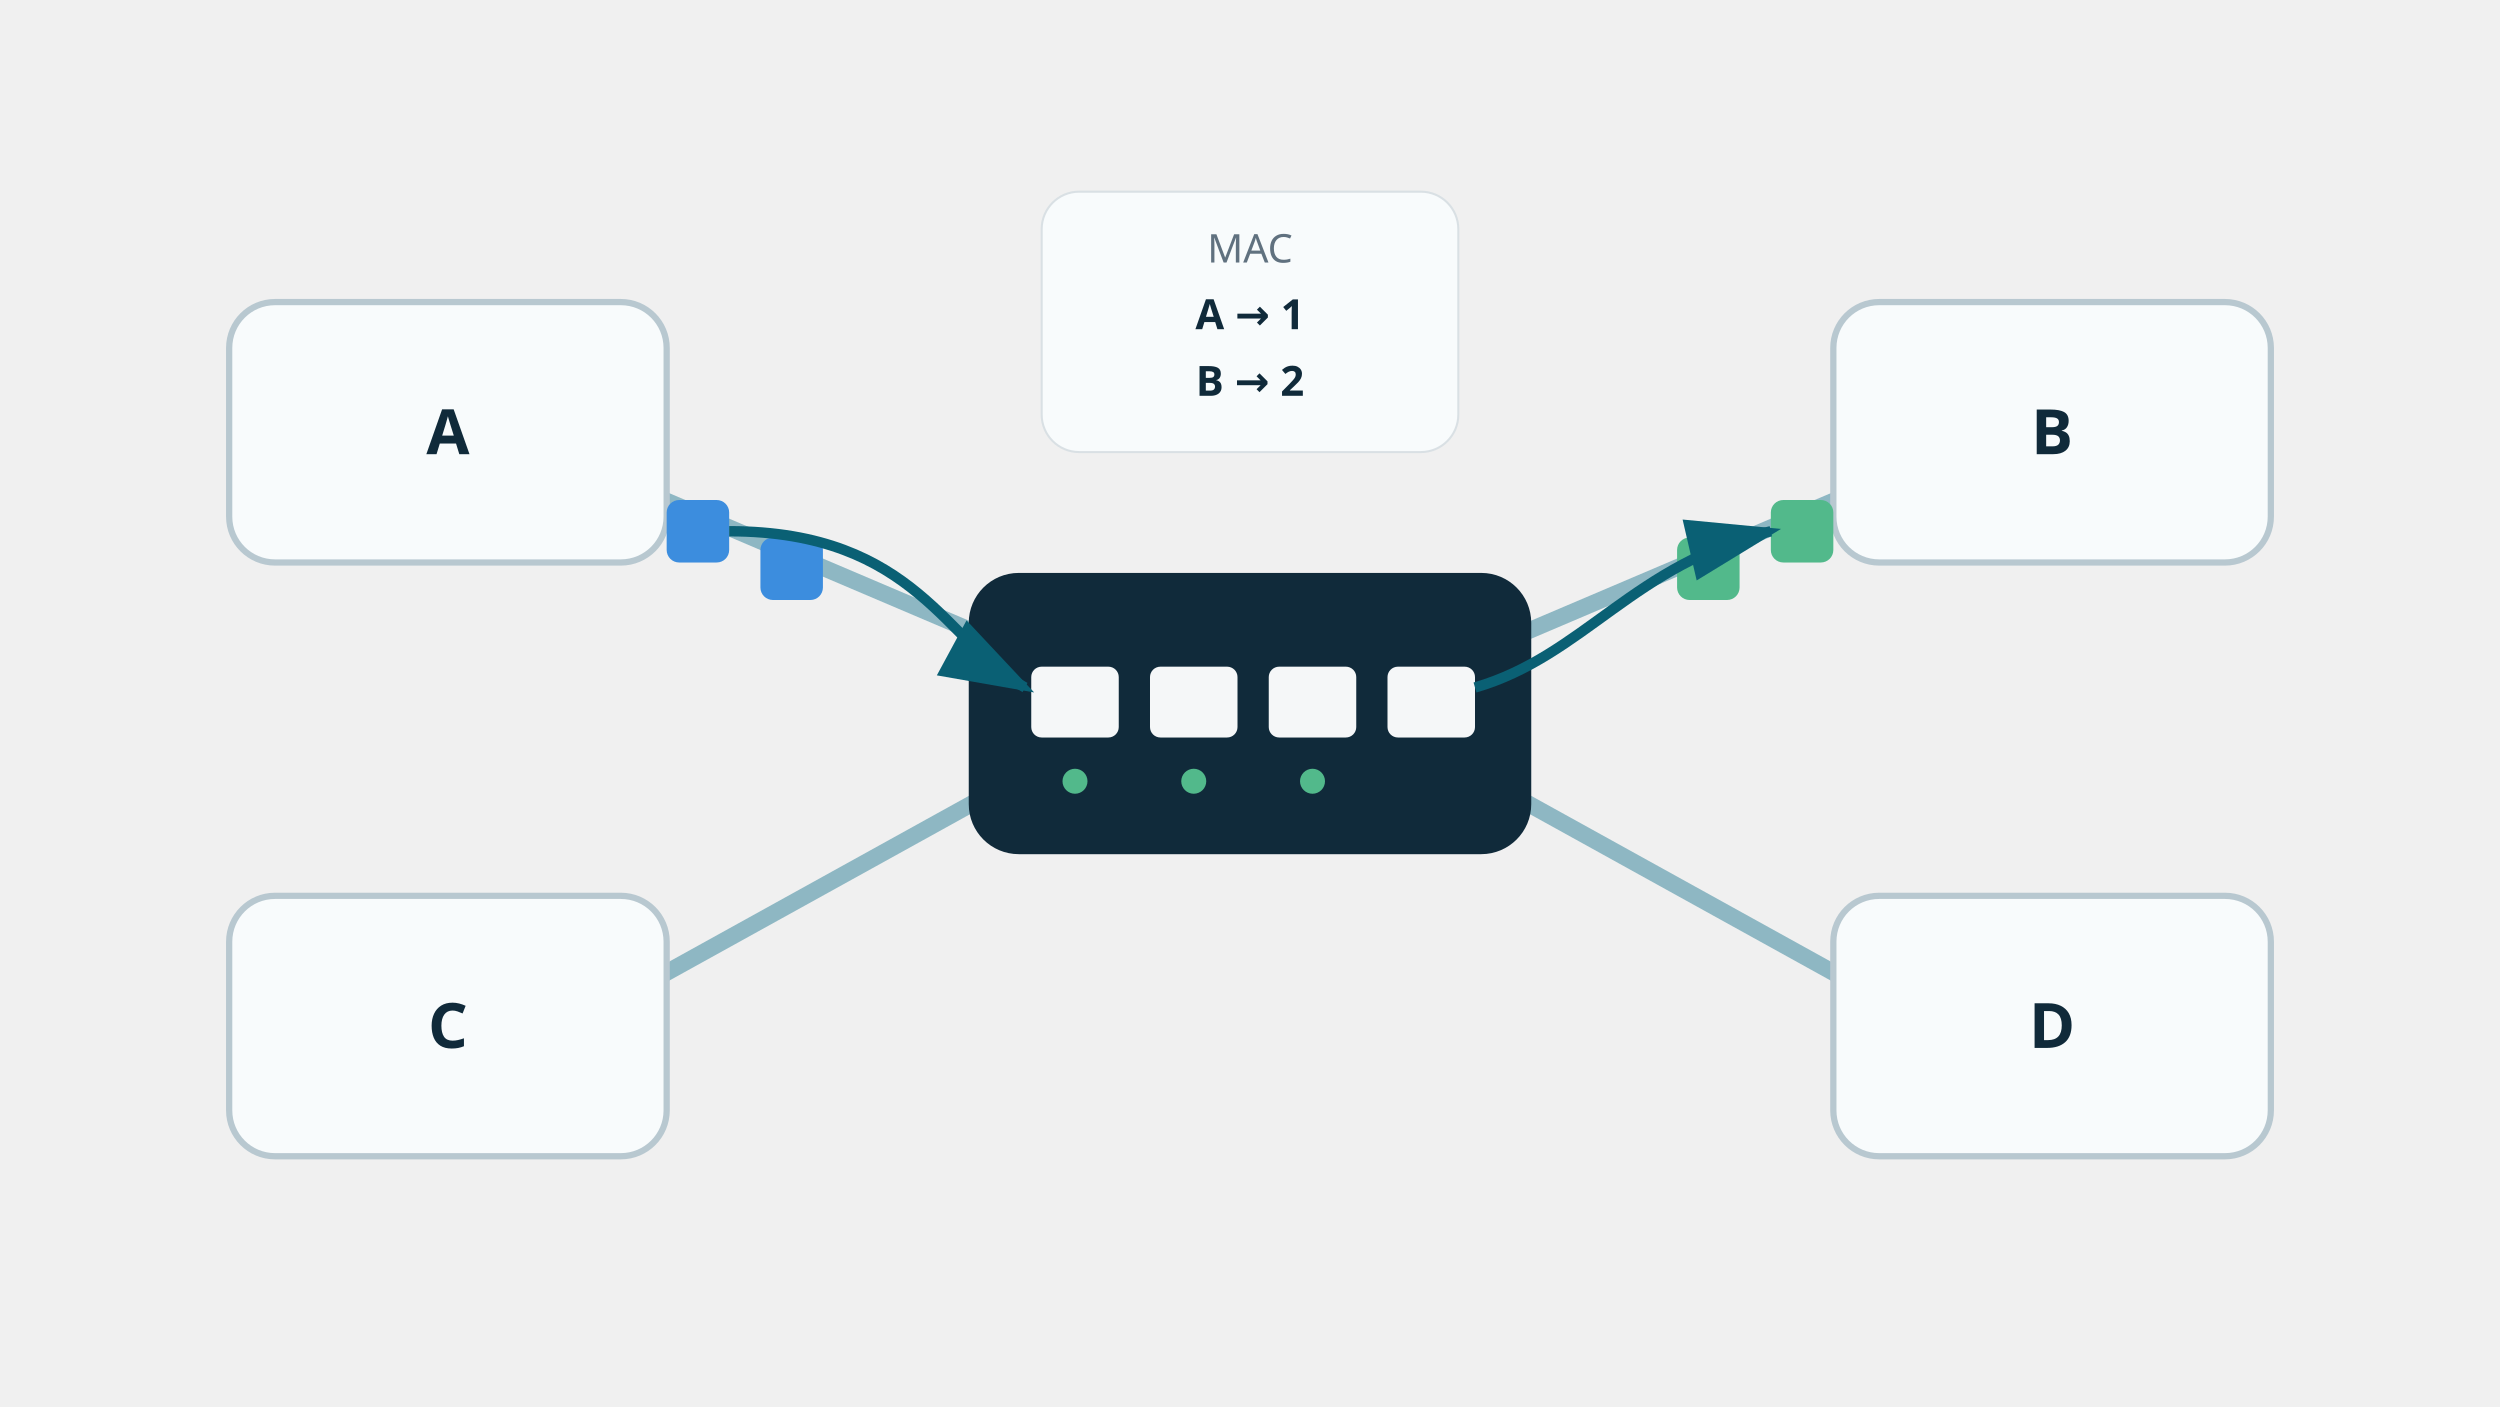
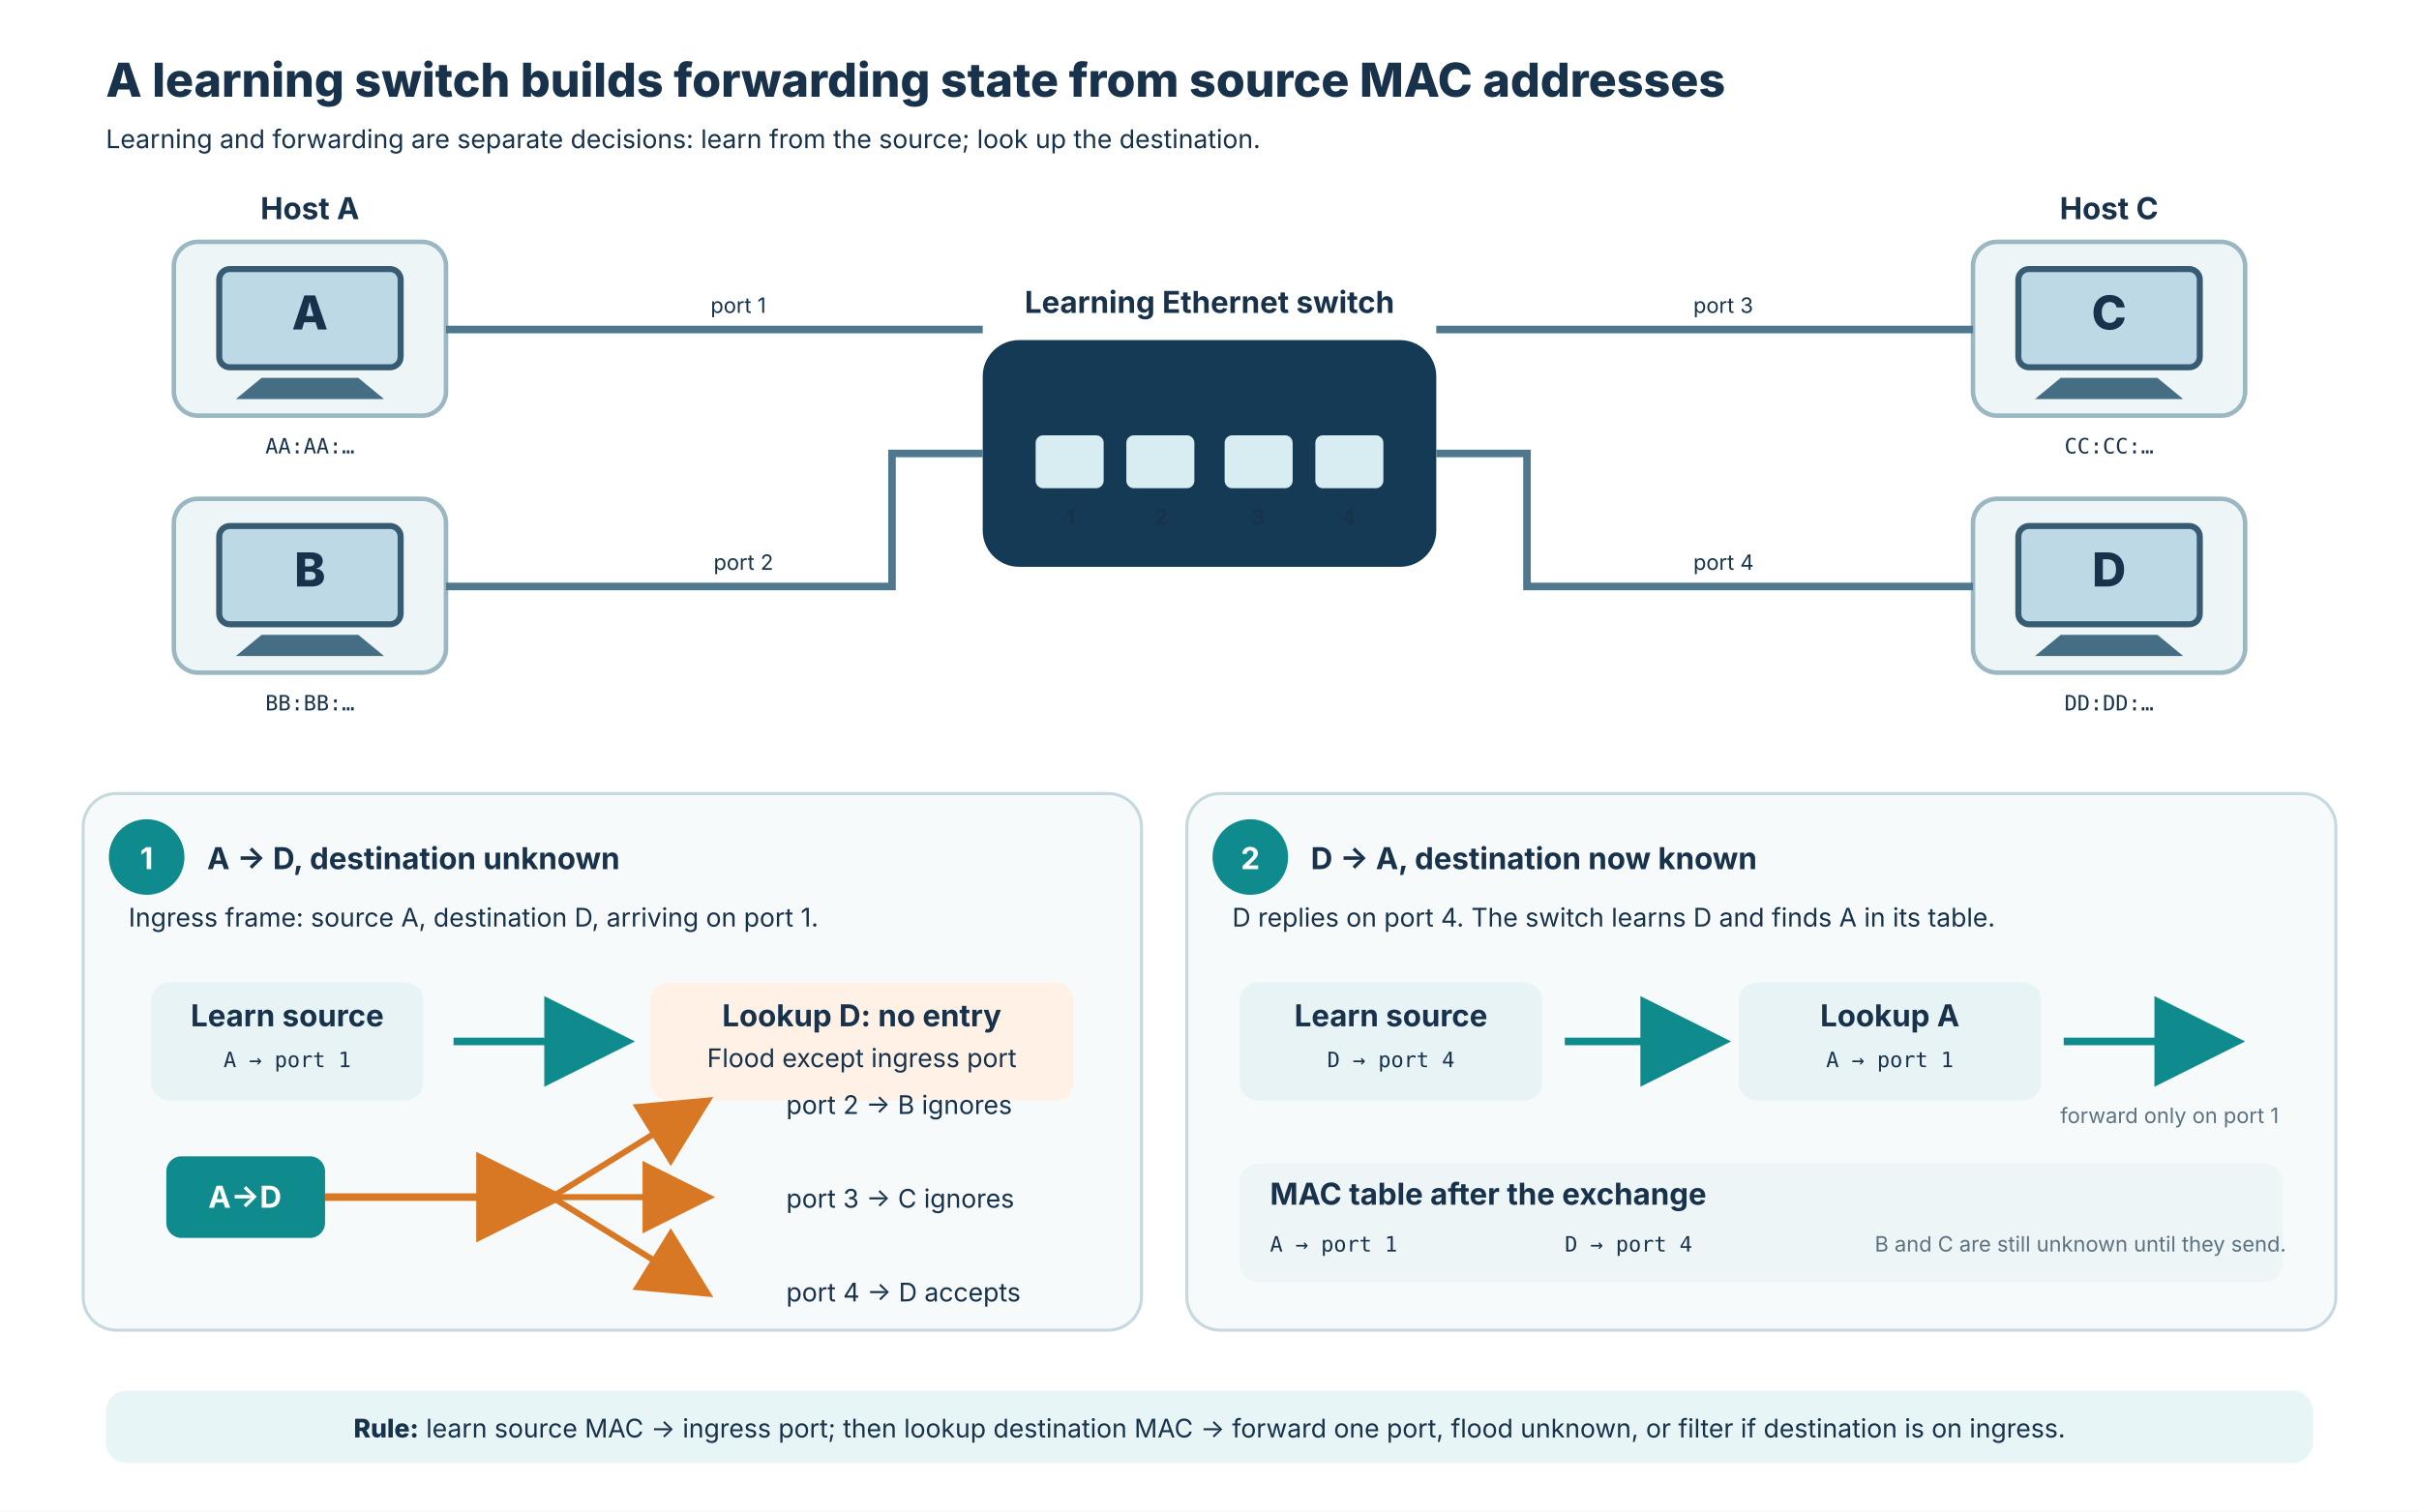
- <svg xmlns="http://www.w3.org/2000/svg" viewBox="0 0 1200 675" role="img" aria-labelledby="t d">
+ <svg xmlns="http://www.w3.org/2000/svg" viewBox="0 0 1600 1000" role="img" aria-labelledby="title desc">
+   <style>
+ text{font-family:ui-sans-serif,system-ui,-apple-system,"Segoe UI",sans-serif;fill:#17324a}.h{font-size:31px;font-weight:780}.m{font-size:20px;font-weight:750}.b{font-size:17px}.s{font-size:14px;fill:#5d7280}.w{fill:#fff}.mono{font-family:ui-monospace,SFMono-Regular,Consolas,monospace;font-size:14px}
+ </style>
+   <rect width="1600" height="1000" fill="#fff" />
+   <text x="70" y="64" class="h">A learning switch builds forwarding state from source MAC addresses</text>
+   <text x="70" y="98" class="b">Learning and forwarding are separate decisions: learn from the source; look up the destination.</text>
  <defs>
-     <marker id="a" markerWidth="10" markerHeight="10" refX="8" refY="3" orient="auto">
-       <path d="M0 0L9 3 0 6Z" fill="#0a6074" />
+     <marker id="a" markerWidth="12" markerHeight="12" refX="10" refY="6" orient="auto">
+       <path d="M0 0l12 6-12 6z" fill="#0f8b8d" />
+     </marker>
+     <marker id="o" markerWidth="12" markerHeight="12" refX="10" refY="6" orient="auto">
+       <path d="M0 0l12 6-12 6z" fill="#d97824" />
    </marker>
  </defs>
-   <g font-family="ui-sans-serif,system-ui,sans-serif" text-anchor="middle">
-     <g stroke="#8eb7c3" stroke-width="8" fill="none">
-       <path d="M260 215L495 315M940 215L705 315M260 500L495 370M940 500L705 370" />
+   <g transform="translate(115,160)">
+     <rect width="180" height="115" rx="16" fill="#eef5f7" stroke="#9bb7c2" stroke-width="3" />
+     <rect x="30" y="18" width="120" height="65" rx="7" fill="#bdd9e5" stroke="#365b72" stroke-width="4" />
+     <text x="90" y="58" text-anchor="middle" class="h" font-size="28">A</text>
+     <path d="M58 90h64l17 14H41z" fill="#456d84" />
+     <text x="90" y="-15" text-anchor="middle" class="m">Host A</text>
+     <text x="90" y="140" text-anchor="middle" class="mono">AA:AA:…</text>
+   </g>
+   <g transform="translate(115,330)">
+     <rect width="180" height="115" rx="16" fill="#eef5f7" stroke="#9bb7c2" stroke-width="3" />
+     <rect x="30" y="18" width="120" height="65" rx="7" fill="#bdd9e5" stroke="#365b72" stroke-width="4" />
+     <text x="90" y="58" text-anchor="middle" class="h" font-size="28">B</text>
+     <path d="M58 90h64l17 14H41z" fill="#456d84" />
+     <text x="90" y="140" text-anchor="middle" class="mono">BB:BB:…</text>
+   </g>
+   <g transform="translate(1305,160)">
+     <rect width="180" height="115" rx="16" fill="#eef5f7" stroke="#9bb7c2" stroke-width="3" />
+     <rect x="30" y="18" width="120" height="65" rx="7" fill="#bdd9e5" stroke="#365b72" stroke-width="4" />
+     <text x="90" y="58" text-anchor="middle" class="h" font-size="28">C</text>
+     <path d="M58 90h64l17 14H41z" fill="#456d84" />
+     <text x="90" y="-15" text-anchor="middle" class="m">Host C</text>
+     <text x="90" y="140" text-anchor="middle" class="mono">CC:CC:…</text>
+   </g>
+   <g transform="translate(1305,330)">
+     <rect width="180" height="115" rx="16" fill="#eef5f7" stroke="#9bb7c2" stroke-width="3" />
+     <rect x="30" y="18" width="120" height="65" rx="7" fill="#bdd9e5" stroke="#365b72" stroke-width="4" />
+     <text x="90" y="58" text-anchor="middle" class="h" font-size="28">D</text>
+     <path d="M58 90h64l17 14H41z" fill="#456d84" />
+     <text x="90" y="140" text-anchor="middle" class="mono">DD:DD:…</text>
+   </g>
+   <g transform="translate(650,225)">
+     <rect width="300" height="150" rx="24" fill="#153a56" />
+     <text x="150" y="-18" text-anchor="middle" class="m">Learning Ethernet switch</text>
+     <g fill="#d7edf1">
+       <rect x="35" y="63" width="45" height="35" rx="5" />
+       <rect x="95" y="63" width="45" height="35" rx="5" />
+       <rect x="160" y="63" width="45" height="35" rx="5" />
+       <rect x="220" y="63" width="45" height="35" rx="5" />
    </g>
-     <rect x="465" y="275" width="270" height="135" rx="24" fill="#102a3a" />
-     <g fill="#f5f7f8">
-       <rect x="495" y="320" width="42" height="34" rx="5" />
-       <rect x="552" y="320" width="42" height="34" rx="5" />
-       <rect x="609" y="320" width="42" height="34" rx="5" />
-       <rect x="666" y="320" width="42" height="34" rx="5" />
+     <g class="w" font-size="14" font-weight="700">
+       <text x="58" y="122" text-anchor="middle">1</text>
+       <text x="118" y="122" text-anchor="middle">2</text>
+       <text x="182" y="122" text-anchor="middle">3</text>
+       <text x="242" y="122" text-anchor="middle">4</text>
    </g>
-     <g fill="#52b98b">
-       <circle cx="516" cy="375" r="6" />
-       <circle cx="573" cy="375" r="6" />
-       <circle cx="630" cy="375" r="6" />
+   </g>
+   <path d="M295 218H650M295 388H590V300H650M950 218h355M950 300h60v88h295" fill="none" stroke="#4f788f" stroke-width="5" />
+   <g class="s">
+     <text x="470" y="207">port 1</text>
+     <text x="472" y="377">port 2</text>
+     <text x="1120" y="207">port 3</text>
+     <text x="1120" y="377">port 4</text>
+   </g>
+   <g transform="translate(55,525)">
+     <rect width="700" height="355" rx="22" fill="#f7fafb" stroke="#c7d8df" stroke-width="2" />
+     <circle cx="42" cy="42" r="25" fill="#0f8b8d" />
+     <text x="42" y="50" text-anchor="middle" class="m w">1</text>
+     <text x="82" y="50" class="m">A → D, destination unknown</text>
+     <text x="30" y="88" class="b">Ingress frame: source A, destination D, arriving on port 1.</text>
+     <rect x="45" y="125" width="180" height="78" rx="12" fill="#e7f3f5" />
+     <text x="135" y="154" text-anchor="middle" class="m">Learn source</text>
+     <text x="135" y="181" text-anchor="middle" class="mono">A → port 1</text>
+     <line x1="245" y1="164" x2="355" y2="164" stroke="#0f8b8d" stroke-width="5" marker-end="url(#a)" />
+     <rect x="375" y="125" width="280" height="78" rx="12" fill="#fff1e6" />
+     <text x="515" y="154" text-anchor="middle" class="m">Lookup D: no entry</text>
+     <text x="515" y="181" text-anchor="middle" class="b">Flood except ingress port</text>
+     <g transform="translate(55,240)">
+       <rect width="105" height="54" rx="10" fill="#0f8b8d" />
+       <text x="52" y="34" text-anchor="middle" class="m w">A→D</text>
+       <line x1="105" y1="27" x2="255" y2="27" stroke="#d97824" stroke-width="5" marker-end="url(#o)" />
+       <line x1="255" y1="27" x2="355" y2="-35" stroke="#d97824" stroke-width="4" marker-end="url(#o)" />
+       <line x1="255" y1="27" x2="355" y2="27" stroke="#d97824" stroke-width="4" marker-end="url(#o)" />
+       <line x1="255" y1="27" x2="355" y2="89" stroke="#d97824" stroke-width="4" marker-end="url(#o)" />
+       <text x="410" y="-28" class="b">port 2 → B ignores</text>
+       <text x="410" y="34" class="b">port 3 → C ignores</text>
+       <text x="410" y="96" class="b">port 4 → D accepts</text>
    </g>
-     <g fill="#f8fbfc" stroke="#b8c8d0" stroke-width="3">
-       <rect x="110" y="145" width="210" height="125" rx="22" />
-       <rect x="880" y="145" width="210" height="125" rx="22" />
-       <rect x="110" y="430" width="210" height="125" rx="22" />
-       <rect x="880" y="430" width="210" height="125" rx="22" />
-     </g>
-     <g fill="#102a3a" font-size="30" font-weight="700">
-       <text x="215" y="218">A</text>
-       <text x="985" y="218">B</text>
-       <text x="215" y="503">C</text>
-       <text x="985" y="503">D</text>
-     </g>
-     <g>
-       <rect x="500" y="92" width="200" height="125" rx="18" fill="#f8fbfc" stroke="#d9e0e4" />
-       <text x="600" y="126" font-size="19" fill="#60717f">MAC</text>
-       <text x="600" y="158" font-size="20" font-weight="700" fill="#102a3a">A → 1</text>
-       <text x="600" y="190" font-size="20" font-weight="700" fill="#102a3a">B → 2</text>
-     </g>
-     <g fill="#3c8dde">
-       <rect x="320" y="240" width="30" height="30" rx="6" />
-       <rect x="365" y="258" width="30" height="30" rx="6" />
-     </g>
-     <g fill="#52b98b">
-       <rect x="805" y="258" width="30" height="30" rx="6" />
-       <rect x="850" y="240" width="30" height="30" rx="6" />
-     </g>
-     <path d="M350 255C440 255 455 310 492 330" stroke="#0a6074" stroke-width="5" fill="none" marker-end="url(#a)" />
-     <path d="M708 330C760 315 785 270 850 255" stroke="#0a6074" stroke-width="5" fill="none" marker-end="url(#a)" />
  </g>
+   <g transform="translate(785,525)">
+     <rect width="760" height="355" rx="22" fill="#f7fafb" stroke="#c7d8df" stroke-width="2" />
+     <circle cx="42" cy="42" r="25" fill="#0f8b8d" />
+     <text x="42" y="50" text-anchor="middle" class="m w">2</text>
+     <text x="82" y="50" class="m">D → A, destination now known</text>
+     <text x="30" y="88" class="b">D replies on port 4. The switch learns D and finds A in its table.</text>
+     <rect x="35" y="125" width="200" height="78" rx="12" fill="#e7f3f5" />
+     <text x="135" y="154" text-anchor="middle" class="m">Learn source</text>
+     <text x="135" y="181" text-anchor="middle" class="mono">D → port 4</text>
+     <line x1="250" y1="164" x2="350" y2="164" stroke="#0f8b8d" stroke-width="5" marker-end="url(#a)" />
+     <rect x="365" y="125" width="200" height="78" rx="12" fill="#e7f3f5" />
+     <text x="465" y="154" text-anchor="middle" class="m">Lookup A</text>
+     <text x="465" y="181" text-anchor="middle" class="mono">A → port 1</text>
+     <line x1="580" y1="164" x2="690" y2="164" stroke="#0f8b8d" stroke-width="5" marker-end="url(#a)" />
+     <text x="650" y="218" text-anchor="middle" class="s">forward only on port 1</text>
+     <rect x="35" y="245" width="690" height="78" rx="12" fill="#edf5f7" />
+     <text x="55" y="272" class="m">MAC table after the exchange</text>
+     <text x="55" y="303" class="mono">A → port 1</text>
+     <text x="250" y="303" class="mono">D → port 4</text>
+     <text x="455" y="303" class="s">B and C are still unknown until they send.</text>
+   </g>
+   <rect x="70" y="920" width="1460" height="48" rx="14" fill="#e8f5f6" />
+   <text x="800" y="951" text-anchor="middle" class="b">
+     <tspan font-weight="760">Rule:</tspan> learn source MAC → ingress port; then lookup destination MAC → forward one port, flood unknown, or filter if destination is on ingress.</text>
</svg>
